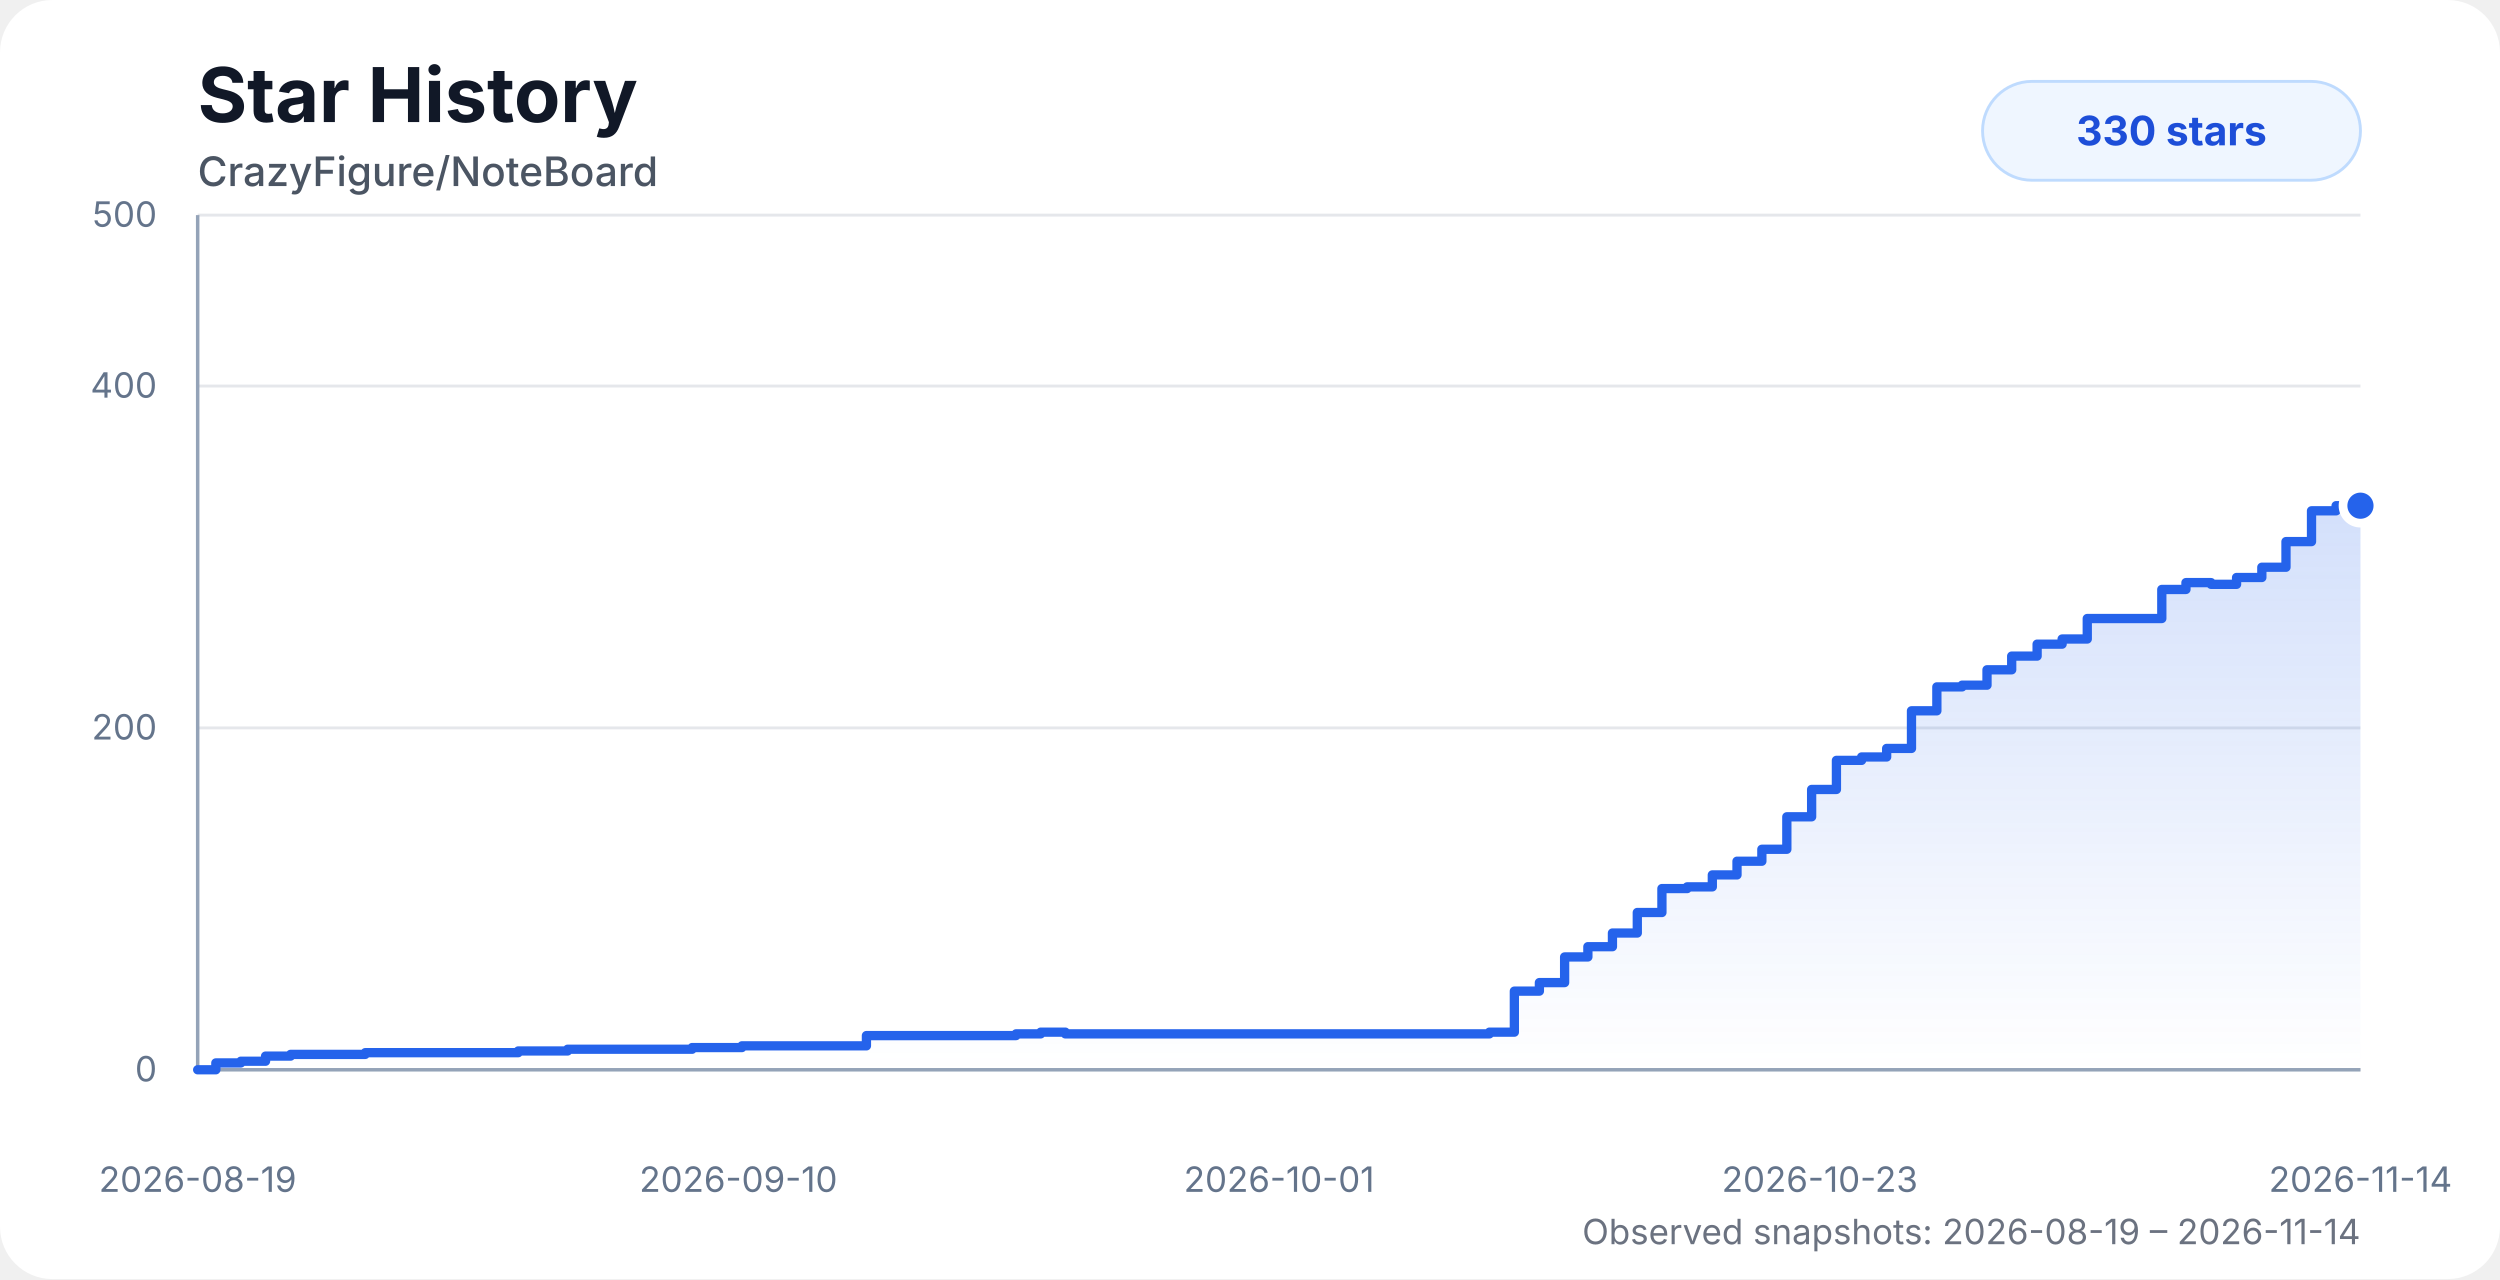
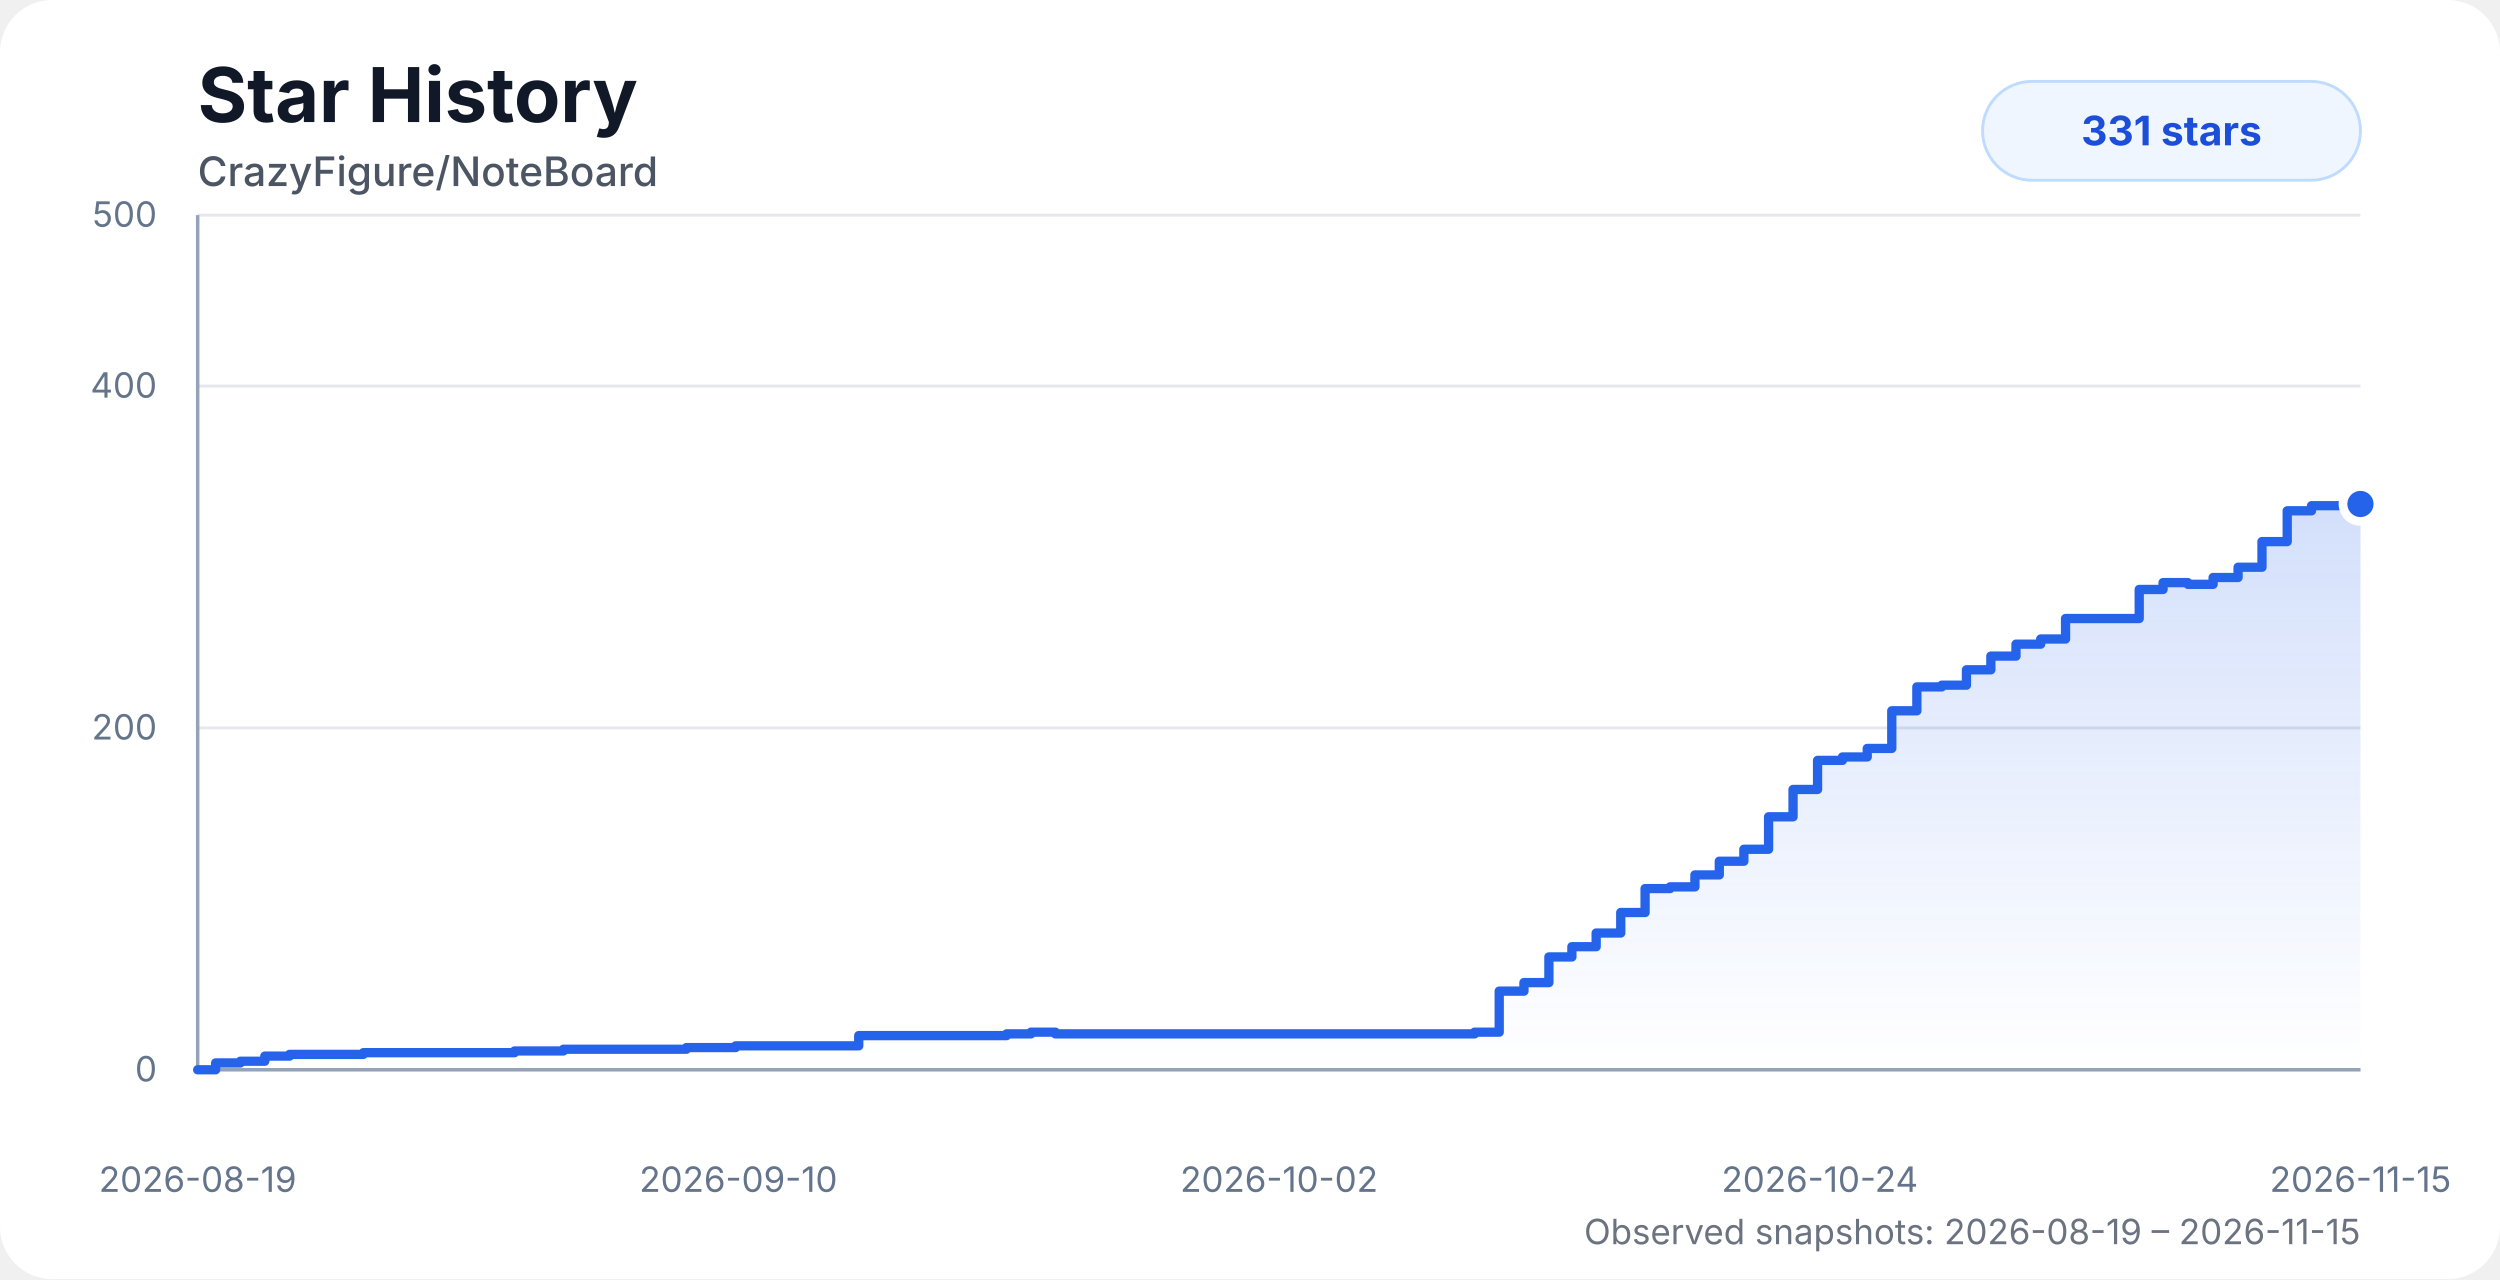
<svg xmlns="http://www.w3.org/2000/svg" width="860" height="440" viewBox="0 0 860 440" role="img" aria-labelledby="title desc">
  <style>
    .chart-bg { fill: #ffffff; }
    .title { fill: #111827; font: 700 26px system-ui, -apple-system, BlinkMacSystemFont, "Segoe UI", sans-serif; }
    .subtitle { fill: #4b5563; font: 500 14px system-ui, -apple-system, BlinkMacSystemFont, "Segoe UI", sans-serif; }
    .axis-label { fill: #64748b; font: 12px system-ui, -apple-system, BlinkMacSystemFont, "Segoe UI", sans-serif; }
    .grid { stroke: #e5e7eb; stroke-width: 1; }
    .axis { stroke: #94a3b8; stroke-width: 1.2; }
    .area { fill: url(#starGradient); opacity: 0.28; }
    .line { fill: none; stroke: #2563eb; stroke-width: 3.2; stroke-linecap: round; stroke-linejoin: round; }
    .dot { fill: #2563eb; stroke: #ffffff; stroke-width: 3; }
    .badge { fill: #eff6ff; stroke: #bfdbfe; }
    .badge-text { fill: #1d4ed8; font: 700 14px system-ui, -apple-system, BlinkMacSystemFont, "Segoe UI", sans-serif; }
    .status { fill: #6b7280; font: 12px system-ui, -apple-system, BlinkMacSystemFont, "Segoe UI", sans-serif; }
    @media (prefers-color-scheme: dark) {
      .chart-bg { fill: #0d1117; }
      .title { fill: #f8fafc; }
      .subtitle { fill: #cbd5e1; }
      .axis-label { fill: #94a3b8; }
      .grid { stroke: #1f2937; }
      .axis { stroke: #475569; }
      .dot { stroke: #0d1117; }
      .badge { fill: #172554; stroke: #1d4ed8; }
      .badge-text { fill: #bfdbfe; }
      .status { fill: #94a3b8; }
    }
  </style>
  <defs>
    <linearGradient id="starGradient" x1="0" x2="0" y1="0" y2="1">
      <stop offset="0%" stop-color="#2563eb" stop-opacity="0.72" />
      <stop offset="100%" stop-color="#2563eb" stop-opacity="0" />
    </linearGradient>
  </defs>
  <rect class="chart-bg" width="860" height="440" rx="18" />
  <text class="title" x="68" y="42">Star History</text>
  <text class="subtitle" x="68" y="64">CrazyFigure/NoteBoard</text>
  <g>
    <line class="grid" x1="68" y1="368" x2="812" y2="368" />
    <line class="grid" x1="68" y1="250.4" x2="812" y2="250.4" />
    <line class="grid" x1="68" y1="132.8" x2="812" y2="132.8" />
    <line class="grid" x1="68" y1="74" x2="812" y2="74" />
    <line class="axis" x1="68" y1="74" x2="68" y2="368" />
    <line class="axis" x1="68" y1="368" x2="812" y2="368" />
    <text class="axis-label" x="54" y="372" text-anchor="end">0</text>
    <text class="axis-label" x="54" y="254.4" text-anchor="end">200</text>
    <text class="axis-label" x="54" y="136.8" text-anchor="end">400</text>
    <text class="axis-label" x="54" y="78" text-anchor="end">500</text>
    <text class="axis-label" x="68" y="410" text-anchor="middle">2026-08-19</text>
    <text class="axis-label" x="254" y="410" text-anchor="middle">2026-09-10</text>
-     <text class="axis-label" x="440" y="410" text-anchor="middle">2026-10-01</text>
-     <text class="axis-label" x="626" y="410" text-anchor="middle">2026-10-23</text>
-     <text class="axis-label" x="812" y="410" text-anchor="middle">2026-11-14</text>
+     <text class="axis-label" x="440" y="410" text-anchor="middle">2026-10-02</text>
+     <text class="axis-label" x="626" y="410" text-anchor="middle">2026-10-24</text>
+     <text class="axis-label" x="812" y="410" text-anchor="middle">2026-11-15</text>
  </g>
-   <path class="area" d="M 68 368 H 68 V 368 H 74.25 V 365.65 H 82.85 V 365.06 H 91.35 V 363.3 H 99.96 V 362.71 H 108.53 V 362.71 H 117.04 V 362.71 H 125.65 V 362.12 H 137.26 V 362.12 H 146.43 V 362.12 H 153.19 V 362.12 H 161.35 V 362.12 H 170.01 V 362.12 H 178.28 V 361.53 H 186.71 V 361.53 H 195.26 V 360.94 H 203.86 V 360.94 H 212.36 V 360.94 H 220.99 V 360.94 H 229.59 V 360.94 H 238.09 V 360.36 H 246.67 V 360.36 H 255.22 V 359.77 H 263.79 V 359.77 H 272.28 V 359.77 H 280.98 V 359.77 H 289.59 V 359.77 H 298.05 V 356.24 H 306.6 V 356.24 H 315.17 V 356.24 H 323.66 V 356.24 H 332.22 V 356.24 H 340.92 V 356.24 H 349.52 V 355.65 H 358.01 V 355.06 H 366.47 V 355.65 H 375.08 V 355.65 H 383.62 V 355.65 H 392.18 V 355.65 H 400.9 V 355.65 H 409.6 V 355.65 H 418.14 V 355.65 H 426.64 V 355.65 H 435.34 V 355.65 H 443.84 V 355.65 H 452.23 V 355.65 H 460.93 V 355.65 H 469.55 V 355.65 H 478.26 V 355.65 H 486.71 V 355.65 H 495.34 V 355.65 H 503.88 V 355.65 H 512.37 V 355.06 H 520.94 V 340.95 H 529.55 V 338.01 H 538.23 V 329.19 H 546.23 V 325.66 H 554.68 V 320.96 H 563.23 V 313.9 H 571.7 V 305.67 H 580.39 V 305.08 H 589.04 V 300.97 H 597.53 V 296.26 H 606.08 V 292.15 H 614.67 V 280.98 H 623.2 V 271.57 H 631.73 V 261.57 H 640.39 V 260.4 H 649.01 V 257.46 H 657.55 V 244.52 H 666.28 V 236.29 H 674.96 V 235.7 H 683.53 V 230.41 H 692.02 V 225.7 H 700.77 V 221.59 H 709.37 V 219.82 H 718.02 V 212.77 H 726.42 V 212.77 H 743.66 V 202.77 H 751.97 V 200.42 H 760.6 V 201.01 H 769.38 V 198.66 H 778.07 V 195.13 H 786.38 V 186.31 H 795.16 V 175.72 H 803.62 V 173.96 H 812 V 173.96 L 812 368 L 68 368 Z" />
-   <path class="line" d="M 68 368 H 68 V 368 H 74.25 V 365.65 H 82.85 V 365.06 H 91.35 V 363.3 H 99.96 V 362.71 H 108.53 V 362.71 H 117.04 V 362.71 H 125.65 V 362.12 H 137.26 V 362.12 H 146.43 V 362.12 H 153.19 V 362.12 H 161.35 V 362.12 H 170.01 V 362.12 H 178.28 V 361.53 H 186.71 V 361.53 H 195.26 V 360.94 H 203.86 V 360.94 H 212.36 V 360.94 H 220.99 V 360.94 H 229.59 V 360.94 H 238.09 V 360.36 H 246.67 V 360.36 H 255.22 V 359.77 H 263.79 V 359.77 H 272.28 V 359.77 H 280.98 V 359.77 H 289.59 V 359.77 H 298.05 V 356.24 H 306.6 V 356.24 H 315.17 V 356.24 H 323.66 V 356.24 H 332.22 V 356.24 H 340.92 V 356.24 H 349.52 V 355.65 H 358.01 V 355.06 H 366.47 V 355.65 H 375.08 V 355.65 H 383.62 V 355.65 H 392.18 V 355.65 H 400.9 V 355.65 H 409.6 V 355.65 H 418.14 V 355.65 H 426.64 V 355.65 H 435.34 V 355.65 H 443.84 V 355.65 H 452.23 V 355.65 H 460.93 V 355.65 H 469.55 V 355.65 H 478.26 V 355.65 H 486.71 V 355.65 H 495.34 V 355.65 H 503.88 V 355.65 H 512.37 V 355.06 H 520.94 V 340.95 H 529.55 V 338.01 H 538.23 V 329.19 H 546.23 V 325.66 H 554.68 V 320.96 H 563.23 V 313.9 H 571.7 V 305.67 H 580.39 V 305.08 H 589.04 V 300.97 H 597.53 V 296.26 H 606.08 V 292.15 H 614.67 V 280.98 H 623.2 V 271.57 H 631.73 V 261.57 H 640.39 V 260.4 H 649.01 V 257.46 H 657.55 V 244.52 H 666.28 V 236.29 H 674.96 V 235.7 H 683.53 V 230.41 H 692.02 V 225.7 H 700.77 V 221.59 H 709.37 V 219.82 H 718.02 V 212.77 H 726.42 V 212.77 H 743.66 V 202.77 H 751.97 V 200.42 H 760.6 V 201.01 H 769.38 V 198.66 H 778.07 V 195.13 H 786.38 V 186.31 H 795.16 V 175.72 H 803.62 V 173.96 H 812 V 173.96" />
-   <circle class="dot" cx="812" cy="173.96" r="6" />
+   <path class="area" d="M 68 368 H 68 V 368 H 74.18 V 365.65 H 82.68 V 365.06 H 91.09 V 363.3 H 99.6 V 362.71 H 108.06 V 362.71 H 116.48 V 362.71 H 124.99 V 362.12 H 136.46 V 362.12 H 145.53 V 362.12 H 152.21 V 362.12 H 160.28 V 362.12 H 168.84 V 362.12 H 177.01 V 361.53 H 185.35 V 361.53 H 193.8 V 360.94 H 202.3 V 360.94 H 210.7 V 360.94 H 219.23 V 360.94 H 227.73 V 360.94 H 236.13 V 360.36 H 244.62 V 360.36 H 253.07 V 359.77 H 261.54 V 359.77 H 269.93 V 359.77 H 278.53 V 359.77 H 287.04 V 359.77 H 295.41 V 356.24 H 303.85 V 356.24 H 312.33 V 356.24 H 320.73 V 356.24 H 329.18 V 356.24 H 337.78 V 356.24 H 346.28 V 355.65 H 354.67 V 355.06 H 363.04 V 355.65 H 371.55 V 355.65 H 379.99 V 355.65 H 388.45 V 355.65 H 397.07 V 355.65 H 405.67 V 355.65 H 414.12 V 355.65 H 422.52 V 355.65 H 431.12 V 355.65 H 439.51 V 355.65 H 447.82 V 355.65 H 456.41 V 355.65 H 464.93 V 355.65 H 473.55 V 355.65 H 481.89 V 355.65 H 490.43 V 355.65 H 498.87 V 355.65 H 507.26 V 355.06 H 515.73 V 340.95 H 524.24 V 338.01 H 532.82 V 329.19 H 540.73 V 325.66 H 549.08 V 320.96 H 557.54 V 313.9 H 565.91 V 305.67 H 574.5 V 305.08 H 583.05 V 300.97 H 591.44 V 296.26 H 599.89 V 292.15 H 608.39 V 280.98 H 616.81 V 271.57 H 625.24 V 261.57 H 633.81 V 260.4 H 642.33 V 257.46 H 650.77 V 244.52 H 659.4 V 236.29 H 667.98 V 235.7 H 676.46 V 230.41 H 684.85 V 225.7 H 693.5 V 221.59 H 702 V 219.82 H 710.55 V 212.77 H 718.85 V 212.77 H 735.89 V 202.77 H 744.1 V 200.42 H 752.63 V 201.01 H 761.31 V 198.66 H 769.9 V 195.13 H 778.12 V 186.31 H 786.8 V 175.72 H 795.16 V 173.96 H 803.45 V 173.96 H 812 V 173.37 L 812 368 L 68 368 Z" />
+   <path class="line" d="M 68 368 H 68 V 368 H 74.18 V 365.65 H 82.68 V 365.06 H 91.09 V 363.3 H 99.6 V 362.71 H 108.06 V 362.71 H 116.48 V 362.71 H 124.99 V 362.12 H 136.46 V 362.12 H 145.53 V 362.12 H 152.21 V 362.12 H 160.28 V 362.12 H 168.84 V 362.12 H 177.01 V 361.53 H 185.35 V 361.53 H 193.8 V 360.94 H 202.3 V 360.94 H 210.7 V 360.94 H 219.23 V 360.94 H 227.73 V 360.94 H 236.13 V 360.36 H 244.62 V 360.36 H 253.07 V 359.77 H 261.54 V 359.77 H 269.93 V 359.77 H 278.53 V 359.77 H 287.04 V 359.77 H 295.41 V 356.24 H 303.85 V 356.24 H 312.33 V 356.24 H 320.73 V 356.24 H 329.18 V 356.24 H 337.78 V 356.24 H 346.28 V 355.65 H 354.67 V 355.06 H 363.04 V 355.65 H 371.55 V 355.65 H 379.99 V 355.65 H 388.45 V 355.65 H 397.07 V 355.65 H 405.67 V 355.65 H 414.12 V 355.65 H 422.52 V 355.65 H 431.12 V 355.65 H 439.51 V 355.65 H 447.82 V 355.65 H 456.41 V 355.65 H 464.93 V 355.65 H 473.55 V 355.65 H 481.89 V 355.65 H 490.43 V 355.65 H 498.87 V 355.65 H 507.26 V 355.06 H 515.73 V 340.95 H 524.24 V 338.01 H 532.82 V 329.19 H 540.73 V 325.66 H 549.08 V 320.96 H 557.54 V 313.9 H 565.91 V 305.67 H 574.5 V 305.08 H 583.05 V 300.97 H 591.44 V 296.26 H 599.89 V 292.15 H 608.39 V 280.98 H 616.81 V 271.57 H 625.24 V 261.57 H 633.81 V 260.4 H 642.33 V 257.46 H 650.77 V 244.52 H 659.4 V 236.29 H 667.98 V 235.7 H 676.46 V 230.41 H 684.85 V 225.7 H 693.5 V 221.59 H 702 V 219.82 H 710.55 V 212.77 H 718.85 V 212.77 H 735.89 V 202.77 H 744.1 V 200.42 H 752.63 V 201.01 H 761.31 V 198.66 H 769.9 V 195.13 H 778.12 V 186.31 H 786.8 V 175.72 H 795.16 V 173.96 H 803.45 V 173.96 H 812 V 173.37" />
+   <circle class="dot" cx="812" cy="173.37" r="6" />
  <rect class="badge" x="682" y="28" width="130" height="34" rx="17" />
-   <text class="badge-text" x="747" y="50" text-anchor="middle">330 stars</text>
-   <text class="status" x="812" y="428" text-anchor="end">Observed snapshots: 2026-08-19 – 2026-11-14</text>
+   <text class="badge-text" x="747" y="50" text-anchor="middle">331 stars</text>
+   <text class="status" x="812" y="428" text-anchor="end">Observed snapshots: 2026-08-19 – 2026-11-15</text>
</svg>
